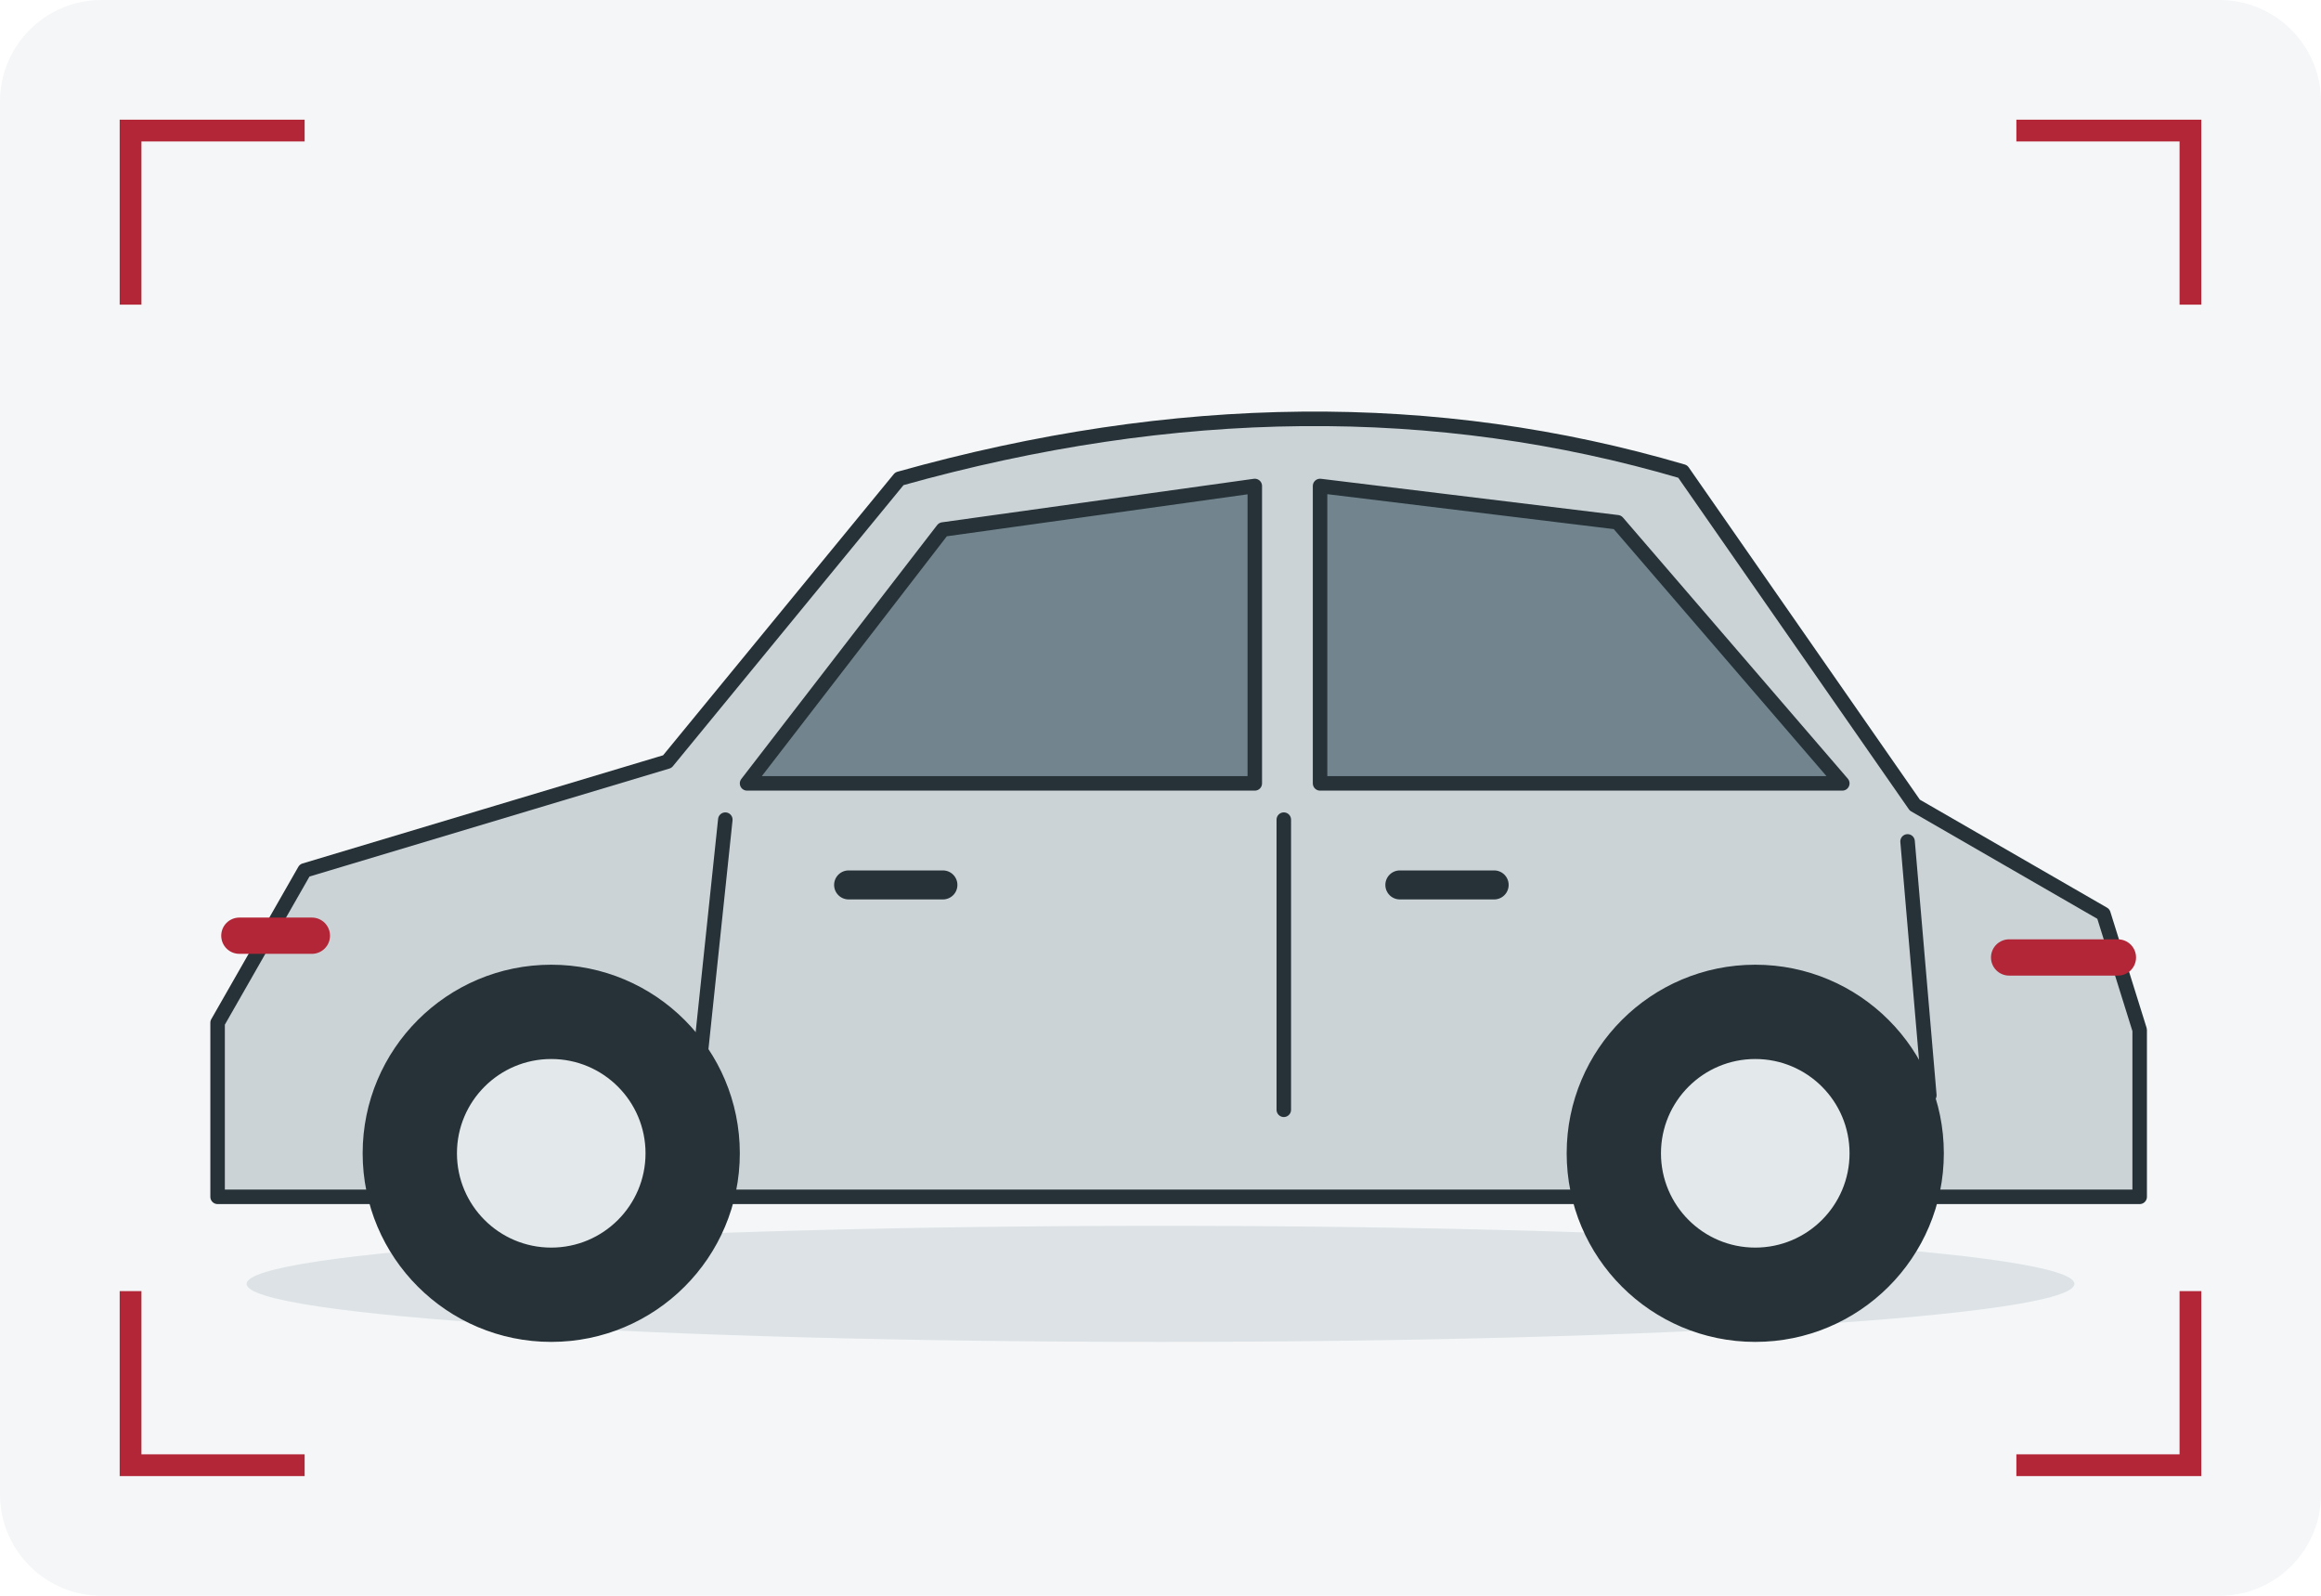
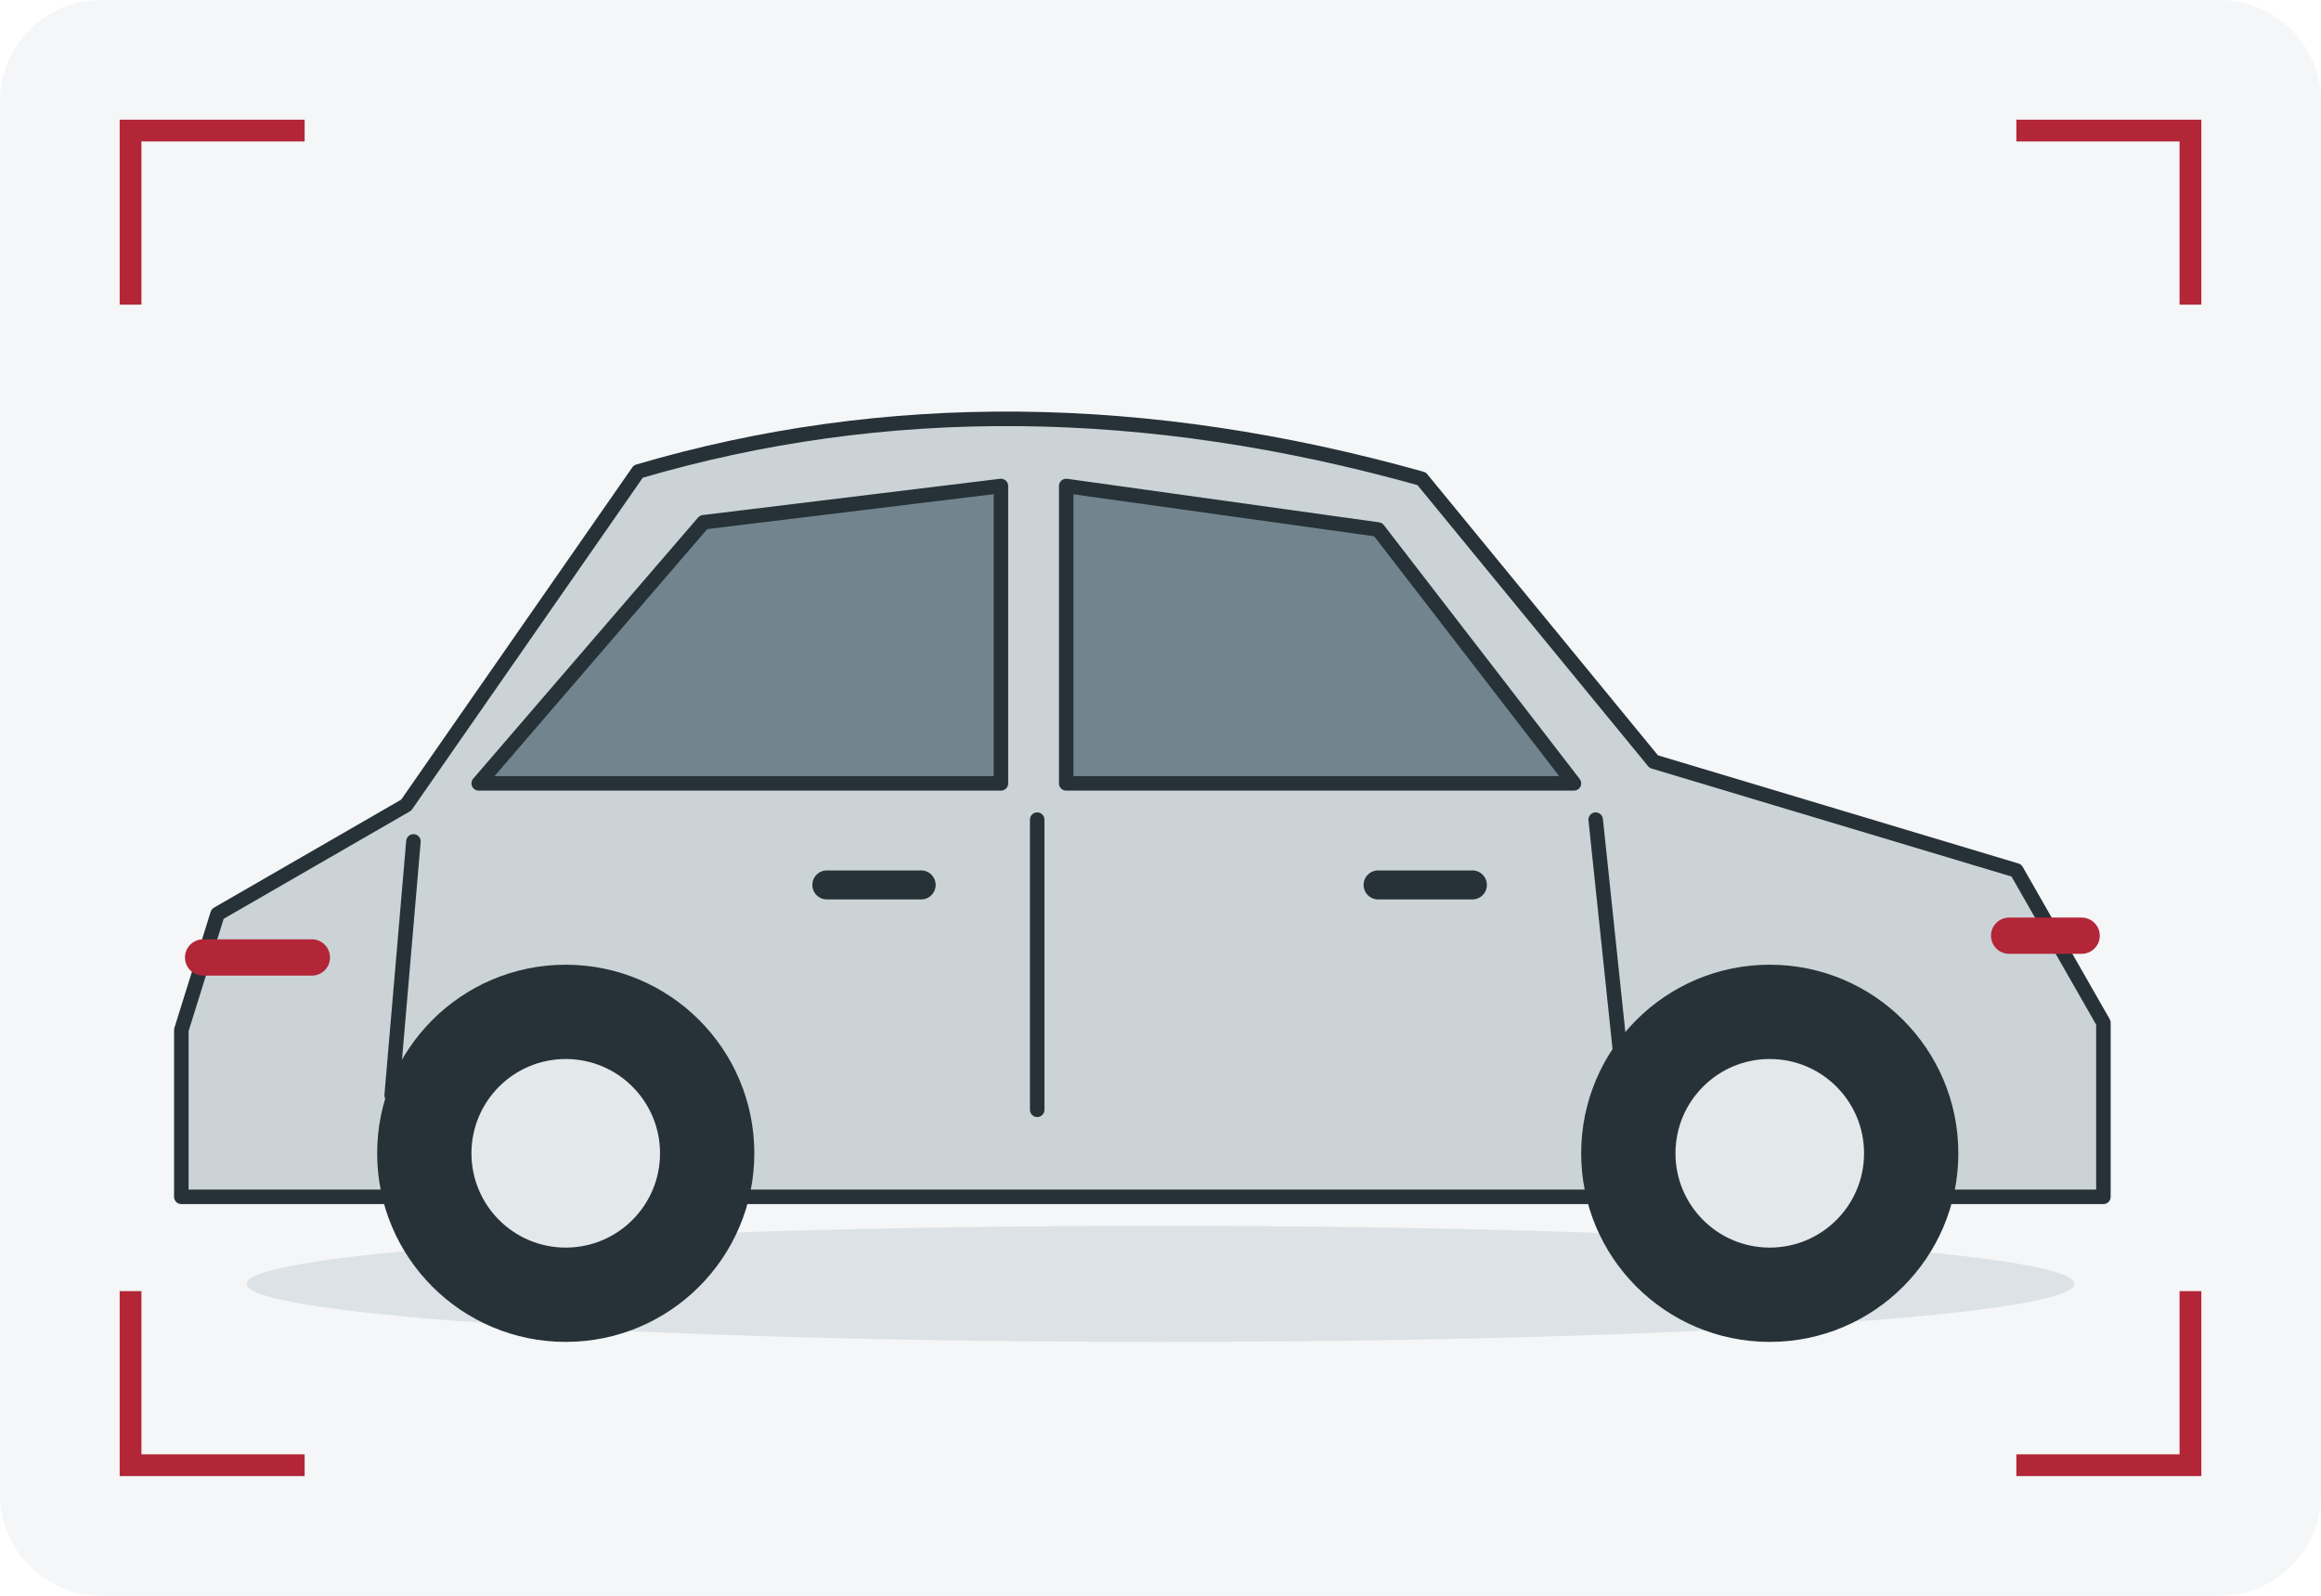
<svg xmlns="http://www.w3.org/2000/svg" viewBox="0 0 320 220" role="img" aria-label="Profil droit">
  <rect width="320" height="220" rx="14" fill="#f4f6f7" />
  <g stroke="#263238" stroke-width="2" stroke-linecap="round" stroke-linejoin="round">
-     <g transform="translate(320 0) scale(-1 1)">
-       <ellipse cx="160" cy="177" rx="126" ry="8" fill="#dce2e5" stroke="none" />
-       <path d="M30 126L56 111L88 65Q139 50 196 66L228 105L278 120L290 141V165H25V142Z" fill="#cbd3d7" />
-       <path d="M66 108L97 72L138 67V108Z M147 67L190 73L217 108H147Z" fill="#72858f" />
-       <path d="M143 113V153M220 113L224 151M57 116L54 151" fill="none" />
-       <path d="M114 122H127M190 122H203" stroke-width="4" />
-       <circle cx="78" cy="159" r="25" fill="#263238" />
-       <circle cx="78" cy="159" r="14" fill="#e3e8eb" />
-       <circle cx="244" cy="159" r="25" fill="#263238" />
-       <circle cx="244" cy="159" r="14" fill="#e3e8eb" />
-       <path d="M28 132H43M277 129H287" stroke="#b32637" stroke-width="5" />
-     </g>
+     <ellipse cx="160" cy="177" rx="126" ry="8" fill="#dce2e5" stroke="none" />
+     <path d="M30 126L56 111L88 65Q139 50 196 66L228 105L278 120L290 141V165H25V142Z" fill="#cbd3d7" />
+     <path d="M66 108L97 72L138 67V108Z M147 67L190 73L217 108H147Z" fill="#72858f" />
+     <path d="M143 113V153M220 113L224 151M57 116L54 151" fill="none" />
+     <path d="M114 122H127M190 122H203" stroke-width="4" />
+     <circle cx="78" cy="159" r="25" fill="#263238" />
+     <circle cx="78" cy="159" r="14" fill="#e3e8eb" />
+     <circle cx="244" cy="159" r="25" fill="#263238" />
+     <circle cx="244" cy="159" r="14" fill="#e3e8eb" />
+     <path d="M28 132H43M277 129H287" stroke="#b32637" stroke-width="5" />
  </g>
  <path d="M18 42V18H42 M278 18H302V42 M18 178V202H42 M278 202H302V178" fill="none" stroke="#b32637" stroke-width="3" />
</svg>
